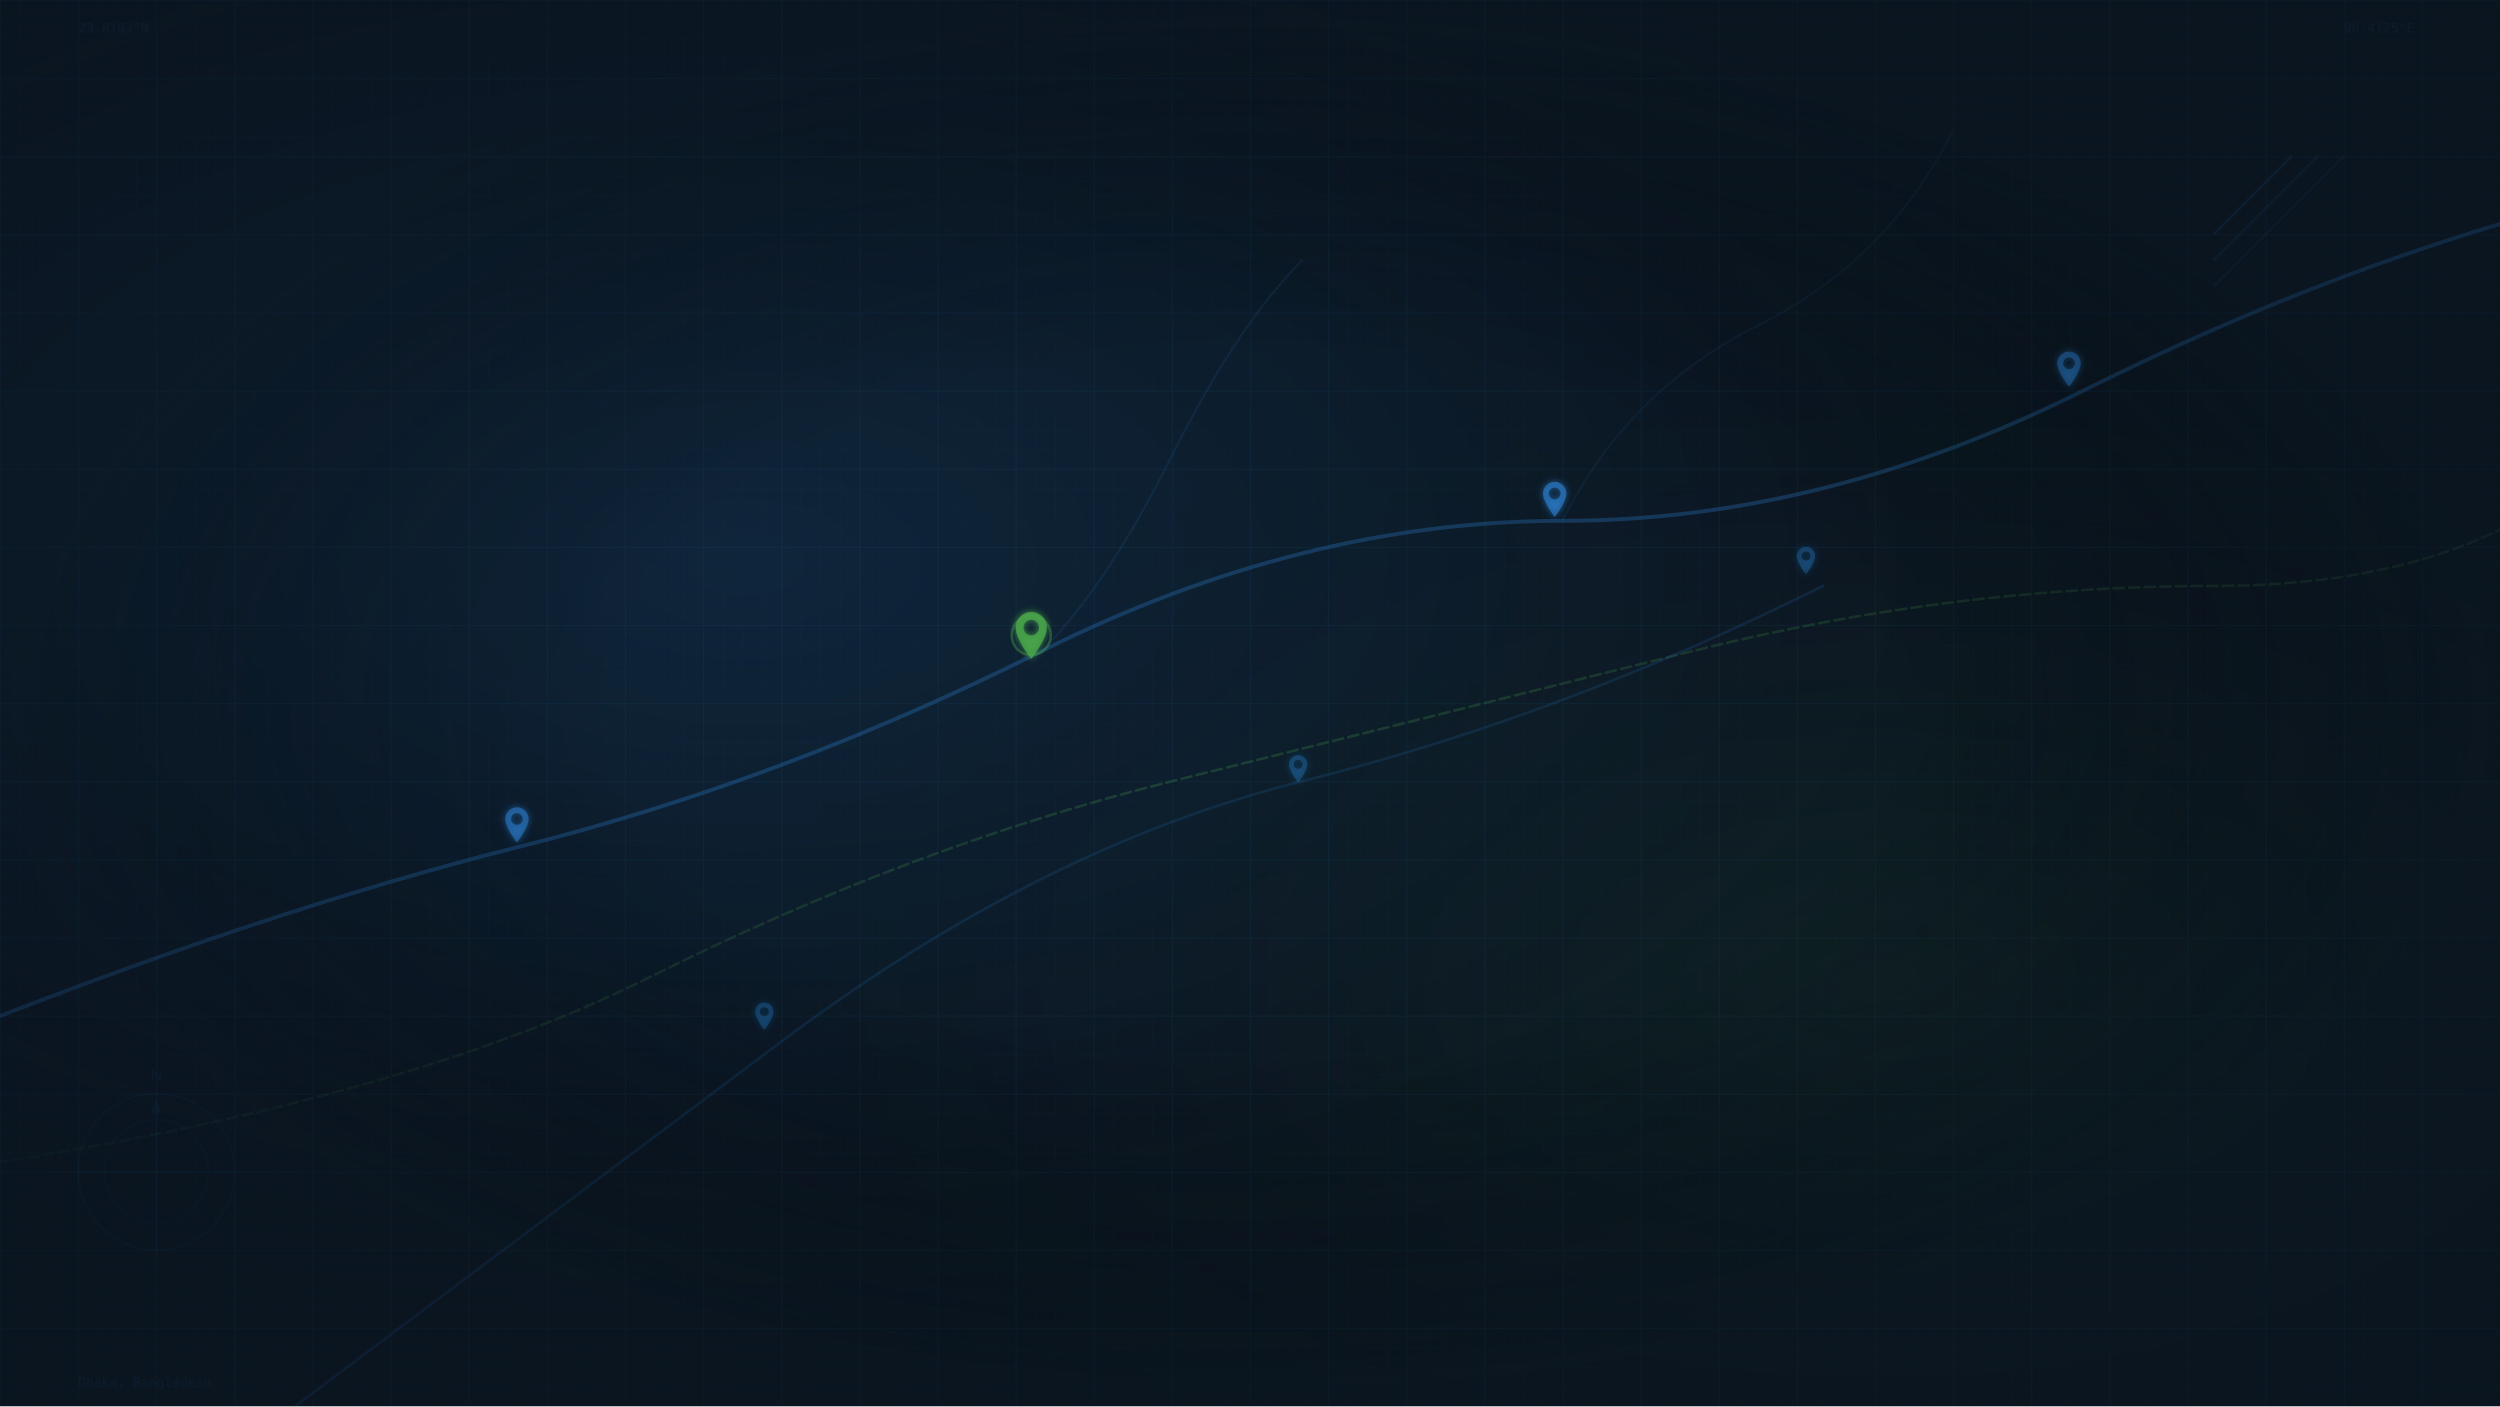
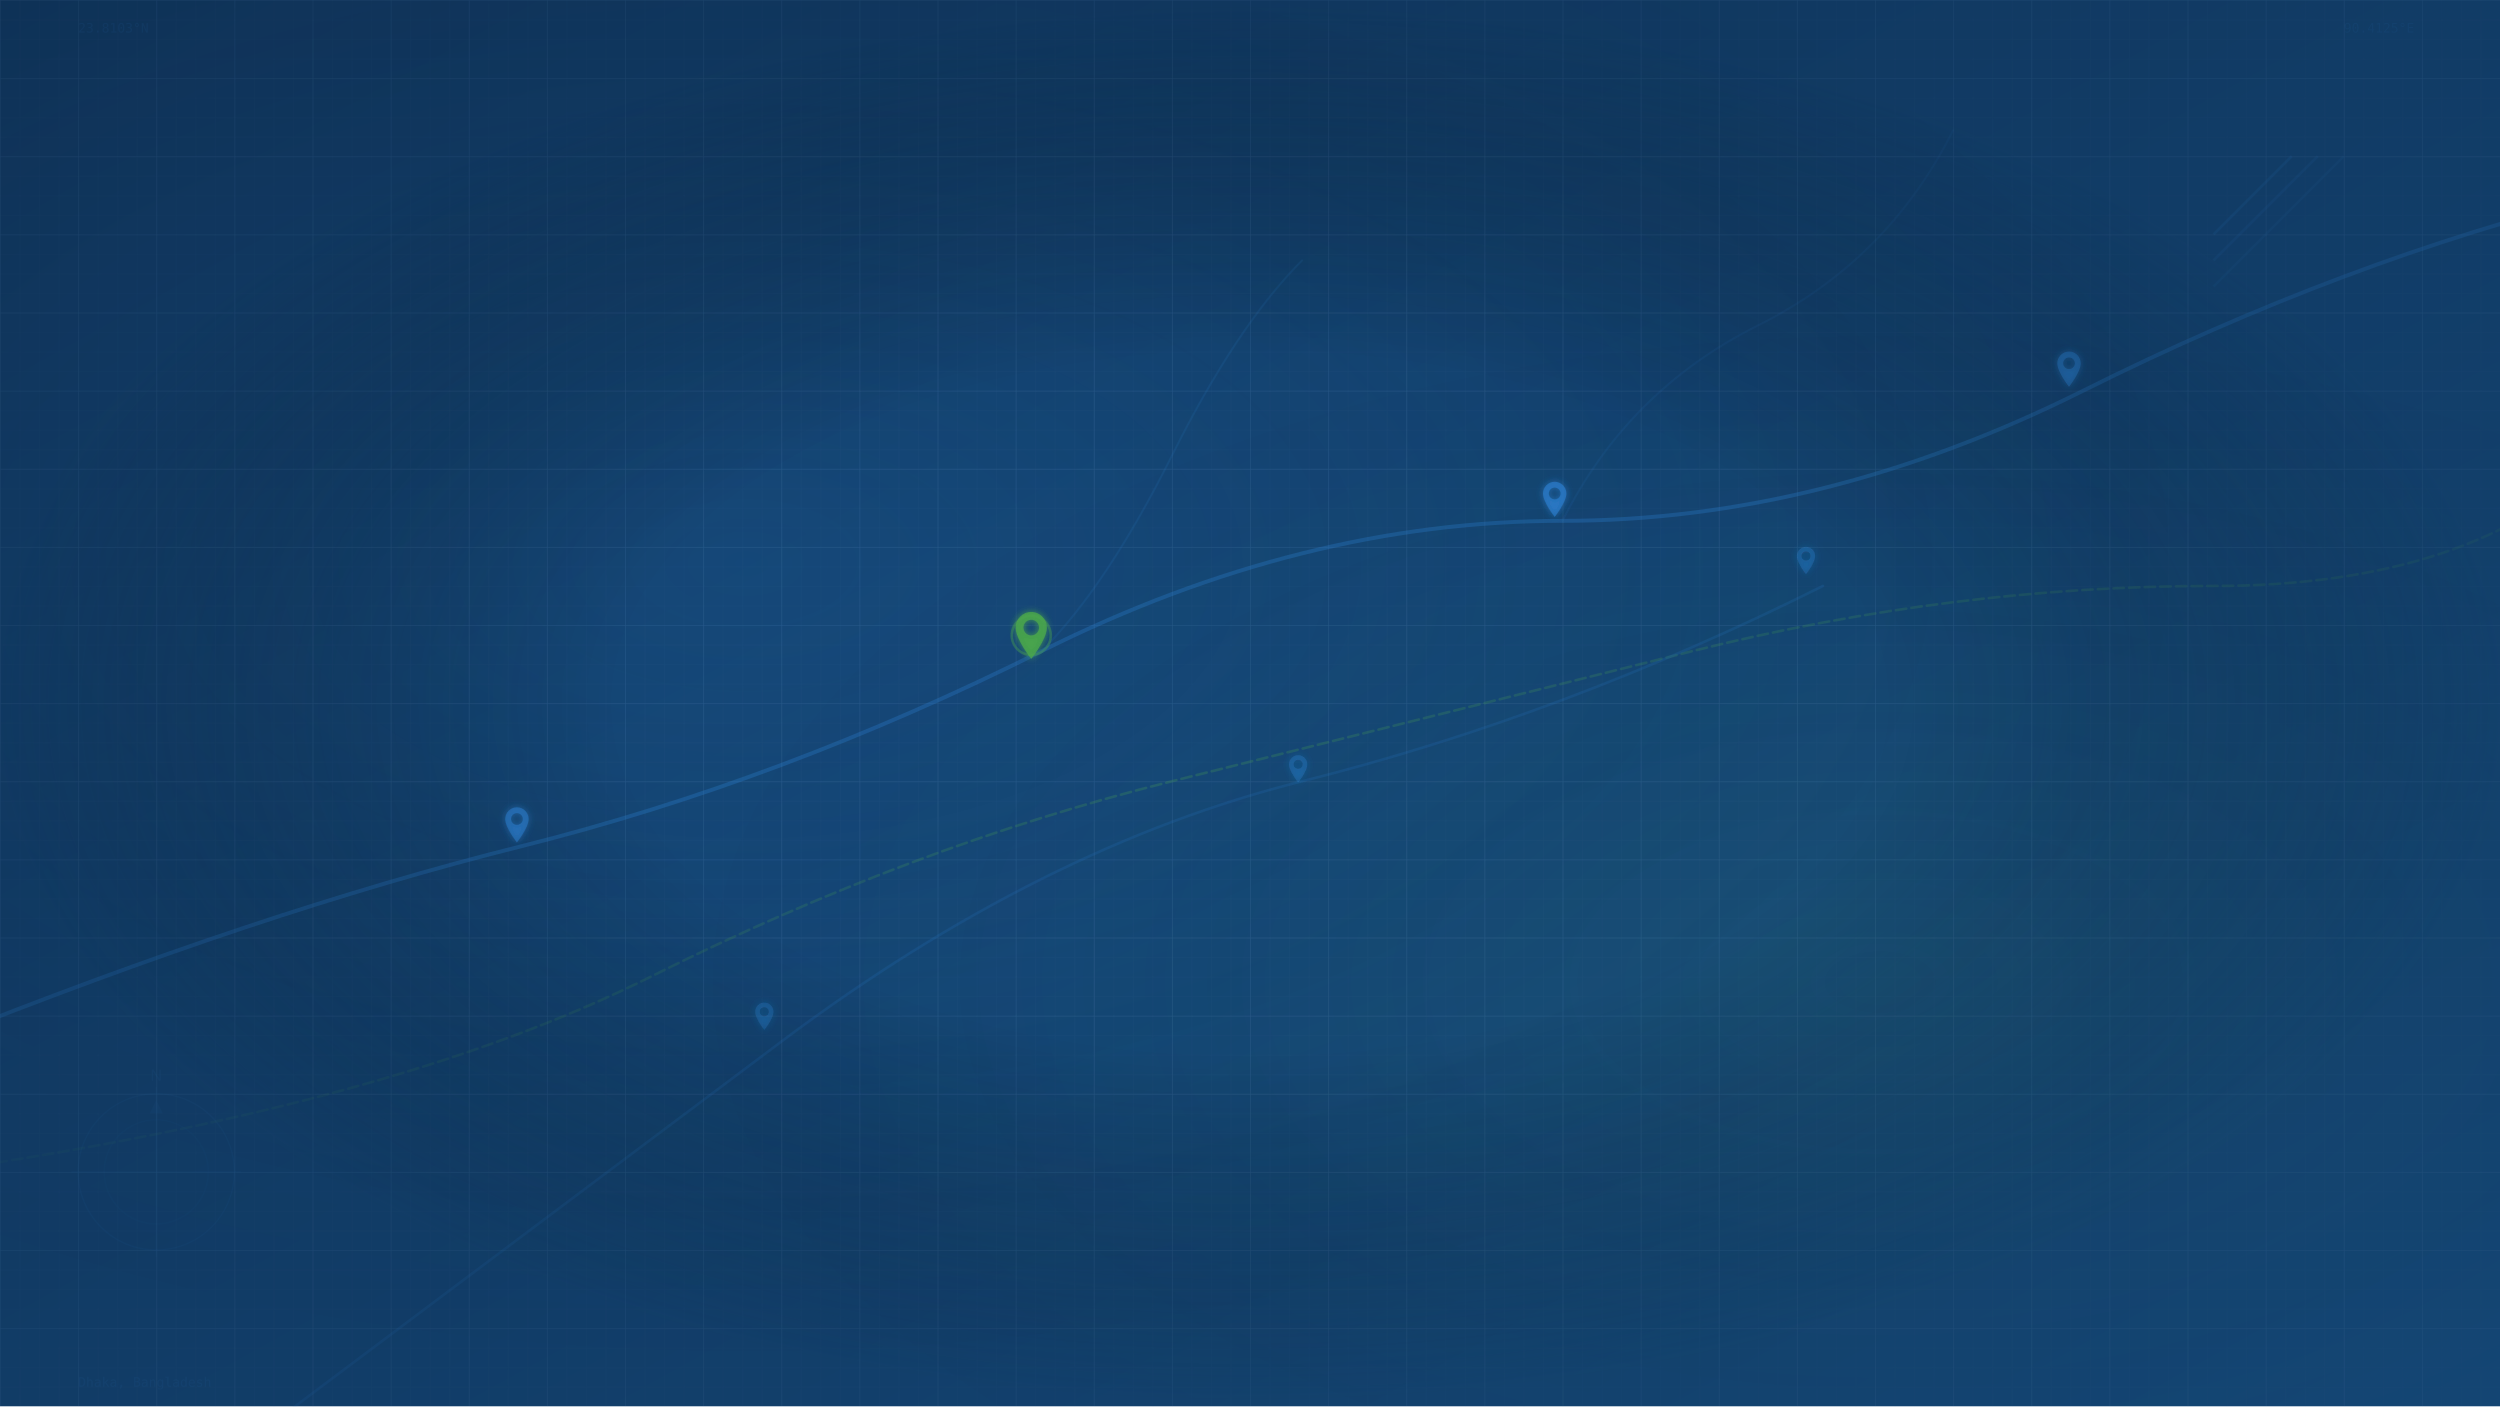
<svg xmlns="http://www.w3.org/2000/svg" viewBox="0 0 1920 1080" preserveAspectRatio="xMidYMid slice">
  <defs>
+     <linearGradient id="bgGrad" x1="0%" y1="0%" x2="100%" y2="100%">
+       <stop offset="0%" stop-color="#0E3257" />
+       <stop offset="55%" stop-color="#134472" />
+       <stop offset="100%" stop-color="#175389" />
+     </linearGradient>
    <pattern id="grid" width="60" height="60" patternUnits="userSpaceOnUse">
-       <path d="M 60 0 L 0 0 0 60" fill="none" stroke="rgba(43, 130, 212, 0.08)" stroke-width="1" />
+       <path d="M 60 0 L 0 0 0 60" fill="none" stroke="rgba(138, 190, 235, 0.12)" stroke-width="1" />
    </pattern>
    <pattern id="gridSmall" width="15" height="15" patternUnits="userSpaceOnUse">
-       <path d="M 15 0 L 0 0 0 15" fill="none" stroke="rgba(43, 130, 212, 0.04)" stroke-width="0.5" />
+       <path d="M 15 0 L 0 0 0 15" fill="none" stroke="rgba(138, 190, 235, 0.06)" stroke-width="0.5" />
    </pattern>
    <radialGradient id="glowCenter" cx="30%" cy="40%" r="60%" fx="30%" fy="40%">
      <stop offset="0%" stop-color="rgba(43, 130, 212, 0.15)" />
      <stop offset="50%" stop-color="rgba(43, 130, 212, 0.05)" />
      <stop offset="100%" stop-color="transparent" />
    </radialGradient>
    <radialGradient id="glowSecondary" cx="75%" cy="70%" r="50%" fx="75%" fy="70%">
      <stop offset="0%" stop-color="rgba(77, 167, 77, 0.08)" />
      <stop offset="100%" stop-color="transparent" />
    </radialGradient>
    <linearGradient id="routeGrad1" x1="0%" y1="0%" x2="100%" y2="100%">
      <stop offset="0%" stop-color="rgba(43, 130, 212, 0.3)" />
      <stop offset="50%" stop-color="rgba(43, 130, 212, 0.5)" />
      <stop offset="100%" stop-color="rgba(43, 130, 212, 0.2)" />
    </linearGradient>
    <linearGradient id="routeGrad2" x1="100%" y1="0%" x2="0%" y2="100%">
      <stop offset="0%" stop-color="rgba(77, 167, 77, 0.2)" />
      <stop offset="50%" stop-color="rgba(77, 167, 77, 0.4)" />
      <stop offset="100%" stop-color="rgba(77, 167, 77, 0.1)" />
    </linearGradient>
    <symbol id="marker" viewBox="0 0 24 36">
      <path d="M12 0C5.4 0 0 5.4 0 12c0 9 12 24 12 24s12-15 12-24c0-6.6-5.4-12-12-12zm0 18c-3.3 0-6-2.7-6-6s2.7-6 6-6 6 2.7 6 6-2.7 6-6 6z" fill="currentColor" />
    </symbol>
    <filter id="glow">
      <feGaussianBlur stdDeviation="3" result="coloredBlur" />
      <feMerge>
        <feMergeNode in="coloredBlur" />
        <feMergeNode in="SourceGraphic" />
      </feMerge>
    </filter>
  </defs>
-   <rect width="100%" height="100%" fill="#0a1520" />
+   <rect width="100%" height="100%" fill="url(#bgGrad)" />
  <rect width="100%" height="100%" fill="url(#gridSmall)" />
  <rect width="100%" height="100%" fill="url(#grid)" />
  <rect width="100%" height="100%" fill="url(#glowCenter)" />
  <rect width="100%" height="100%" fill="url(#glowSecondary)" />
  <g opacity="0.6">
    <path d="M-50 800 Q 200 700, 400 650 T 800 500 T 1200 400 T 1600 300 T 2000 150" fill="none" stroke="url(#routeGrad1)" stroke-width="3" stroke-linecap="round" />
    <path d="M-50 900 Q 300 850, 500 750 T 900 600 T 1300 500 T 1700 450 T 2000 350" fill="none" stroke="url(#routeGrad2)" stroke-width="2" stroke-linecap="round" stroke-dasharray="8,4" />
    <path d="M200 1100 Q 400 950, 600 800 T 1000 600 T 1400 450" fill="none" stroke="rgba(43, 130, 212, 0.25)" stroke-width="2" stroke-linecap="round" />
    <path d="M800 500 Q 850 450, 900 350 T 1000 200" fill="none" stroke="rgba(43, 130, 212, 0.2)" stroke-width="1.5" stroke-linecap="round" />
    <path d="M1200 400 Q 1250 300, 1350 250 T 1500 100" fill="none" stroke="rgba(43, 130, 212, 0.15)" stroke-width="1.5" stroke-linecap="round" />
  </g>
  <g filter="url(#glow)">
    <use href="#marker" x="780" y="470" width="24" height="36" color="rgba(77, 167, 77, 0.8)" />
    <use href="#marker" x="388" y="620" width="18" height="27" color="rgba(43, 130, 212, 0.6)" />
    <use href="#marker" x="1185" y="370" width="18" height="27" color="rgba(43, 130, 212, 0.6)" />
    <use href="#marker" x="1580" y="270" width="18" height="27" color="rgba(43, 130, 212, 0.5)" />
    <use href="#marker" x="580" y="770" width="14" height="21" color="rgba(43, 130, 212, 0.3)" />
    <use href="#marker" x="990" y="580" width="14" height="21" color="rgba(43, 130, 212, 0.3)" />
    <use href="#marker" x="1380" y="420" width="14" height="21" color="rgba(43, 130, 212, 0.3)" />
  </g>
  <g opacity="0.5">
    <circle cx="792" cy="488" r="15" fill="none" stroke="rgba(77, 167, 77, 0.6)" stroke-width="2">
      <animate attributeName="r" from="15" to="40" dur="2s" repeatCount="indefinite" />
      <animate attributeName="opacity" from="0.6" to="0" dur="2s" repeatCount="indefinite" />
    </circle>
    <circle cx="792" cy="488" r="15" fill="none" stroke="rgba(77, 167, 77, 0.4)" stroke-width="1.5">
      <animate attributeName="r" from="15" to="40" dur="2s" begin="0.5s" repeatCount="indefinite" />
      <animate attributeName="opacity" from="0.4" to="0" dur="2s" begin="0.5s" repeatCount="indefinite" />
    </circle>
  </g>
  <g transform="translate(1700, 120)" opacity="0.3">
    <path d="M0 60 Q 30 30, 60 0" fill="none" stroke="rgba(43, 130, 212, 0.5)" stroke-width="2" />
    <path d="M0 80 Q 40 40, 80 0" fill="none" stroke="rgba(43, 130, 212, 0.4)" stroke-width="2" />
    <path d="M0 100 Q 50 50, 100 0" fill="none" stroke="rgba(43, 130, 212, 0.3)" stroke-width="2" />
  </g>
  <g transform="translate(120, 900)" opacity="0.15">
    <circle cx="0" cy="0" r="60" fill="none" stroke="rgba(43, 130, 212, 0.5)" stroke-width="1" />
    <circle cx="0" cy="0" r="40" fill="none" stroke="rgba(43, 130, 212, 0.3)" stroke-width="1" />
    <line x1="0" y1="-65" x2="0" y2="65" stroke="rgba(43, 130, 212, 0.4)" stroke-width="1" />
    <line x1="-65" y1="0" x2="65" y2="0" stroke="rgba(43, 130, 212, 0.4)" stroke-width="1" />
    <polygon points="0,-55 -5,-45 5,-45" fill="rgba(43, 130, 212, 0.5)" />
    <text x="0" y="-70" text-anchor="middle" fill="rgba(43, 130, 212, 0.6)" font-size="12" font-family="sans-serif">N</text>
  </g>
  <g opacity="0.15" fill="rgba(43, 130, 212, 0.8)" font-size="10" font-family="monospace">
    <text x="60" y="25">23.8103°N</text>
    <text x="1800" y="25">90.4125°E</text>
    <text x="60" y="1065">Dhaka, Bangladesh</text>
  </g>
  <rect width="100%" height="100%" fill="url(#vignette)" opacity="0.4">
    <defs>
      <radialGradient id="vignette">
        <stop offset="50%" stop-color="transparent" />
-         <stop offset="100%" stop-color="#0a1520" />
+         <stop offset="100%" stop-color="#0E3257" />
      </radialGradient>
    </defs>
  </rect>
</svg>
